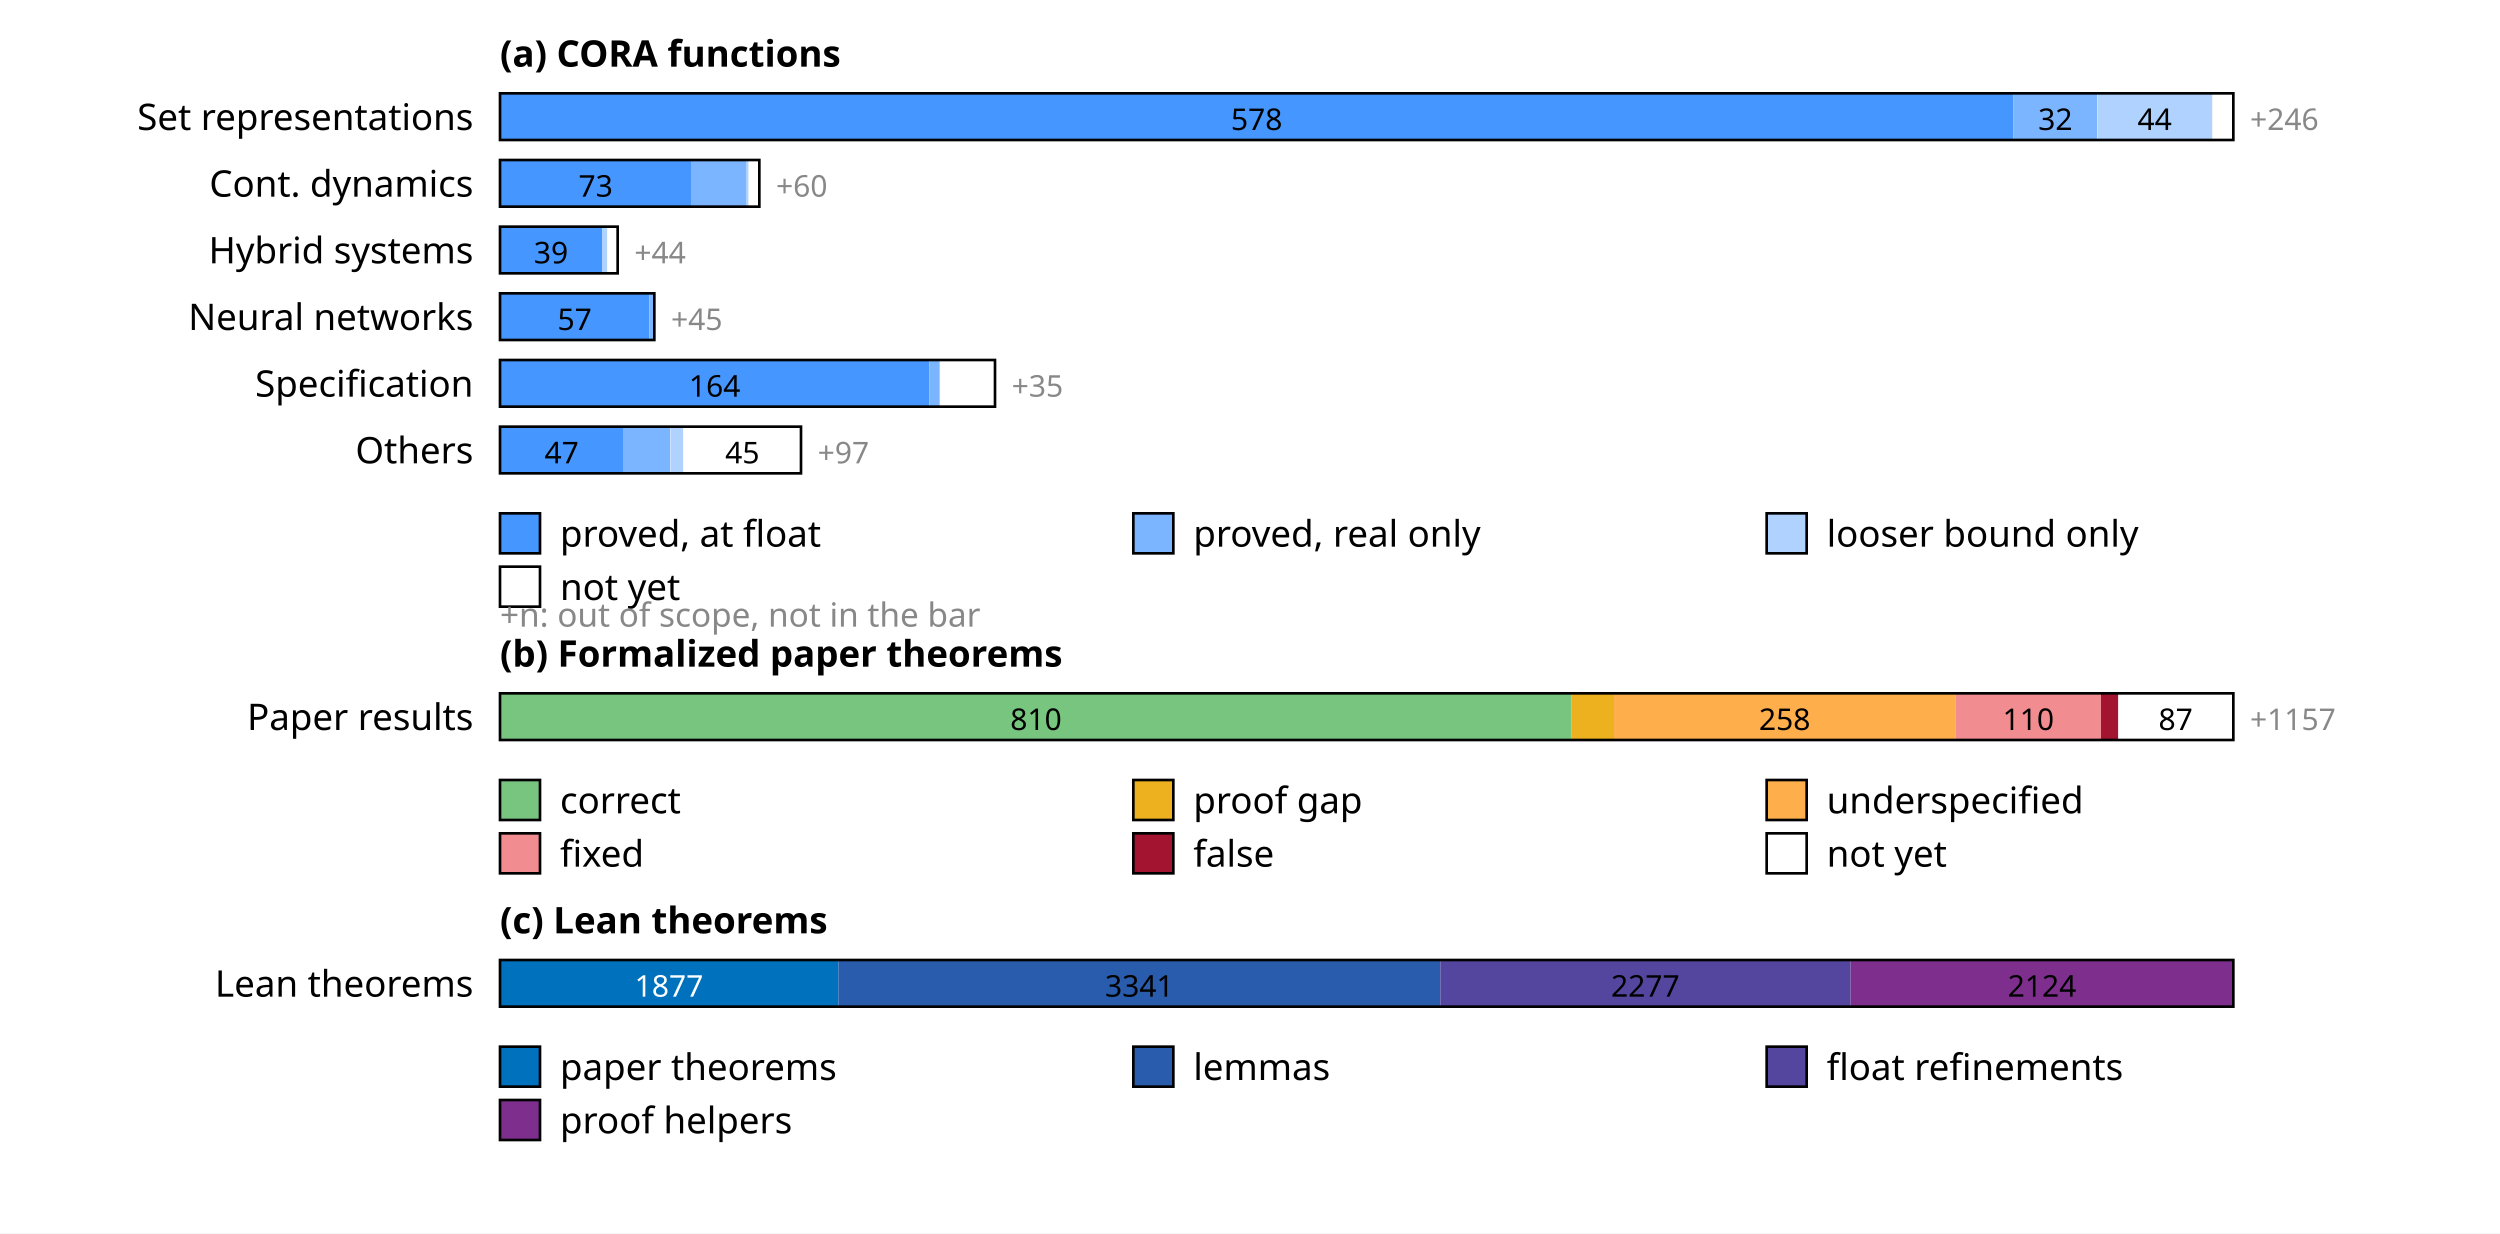
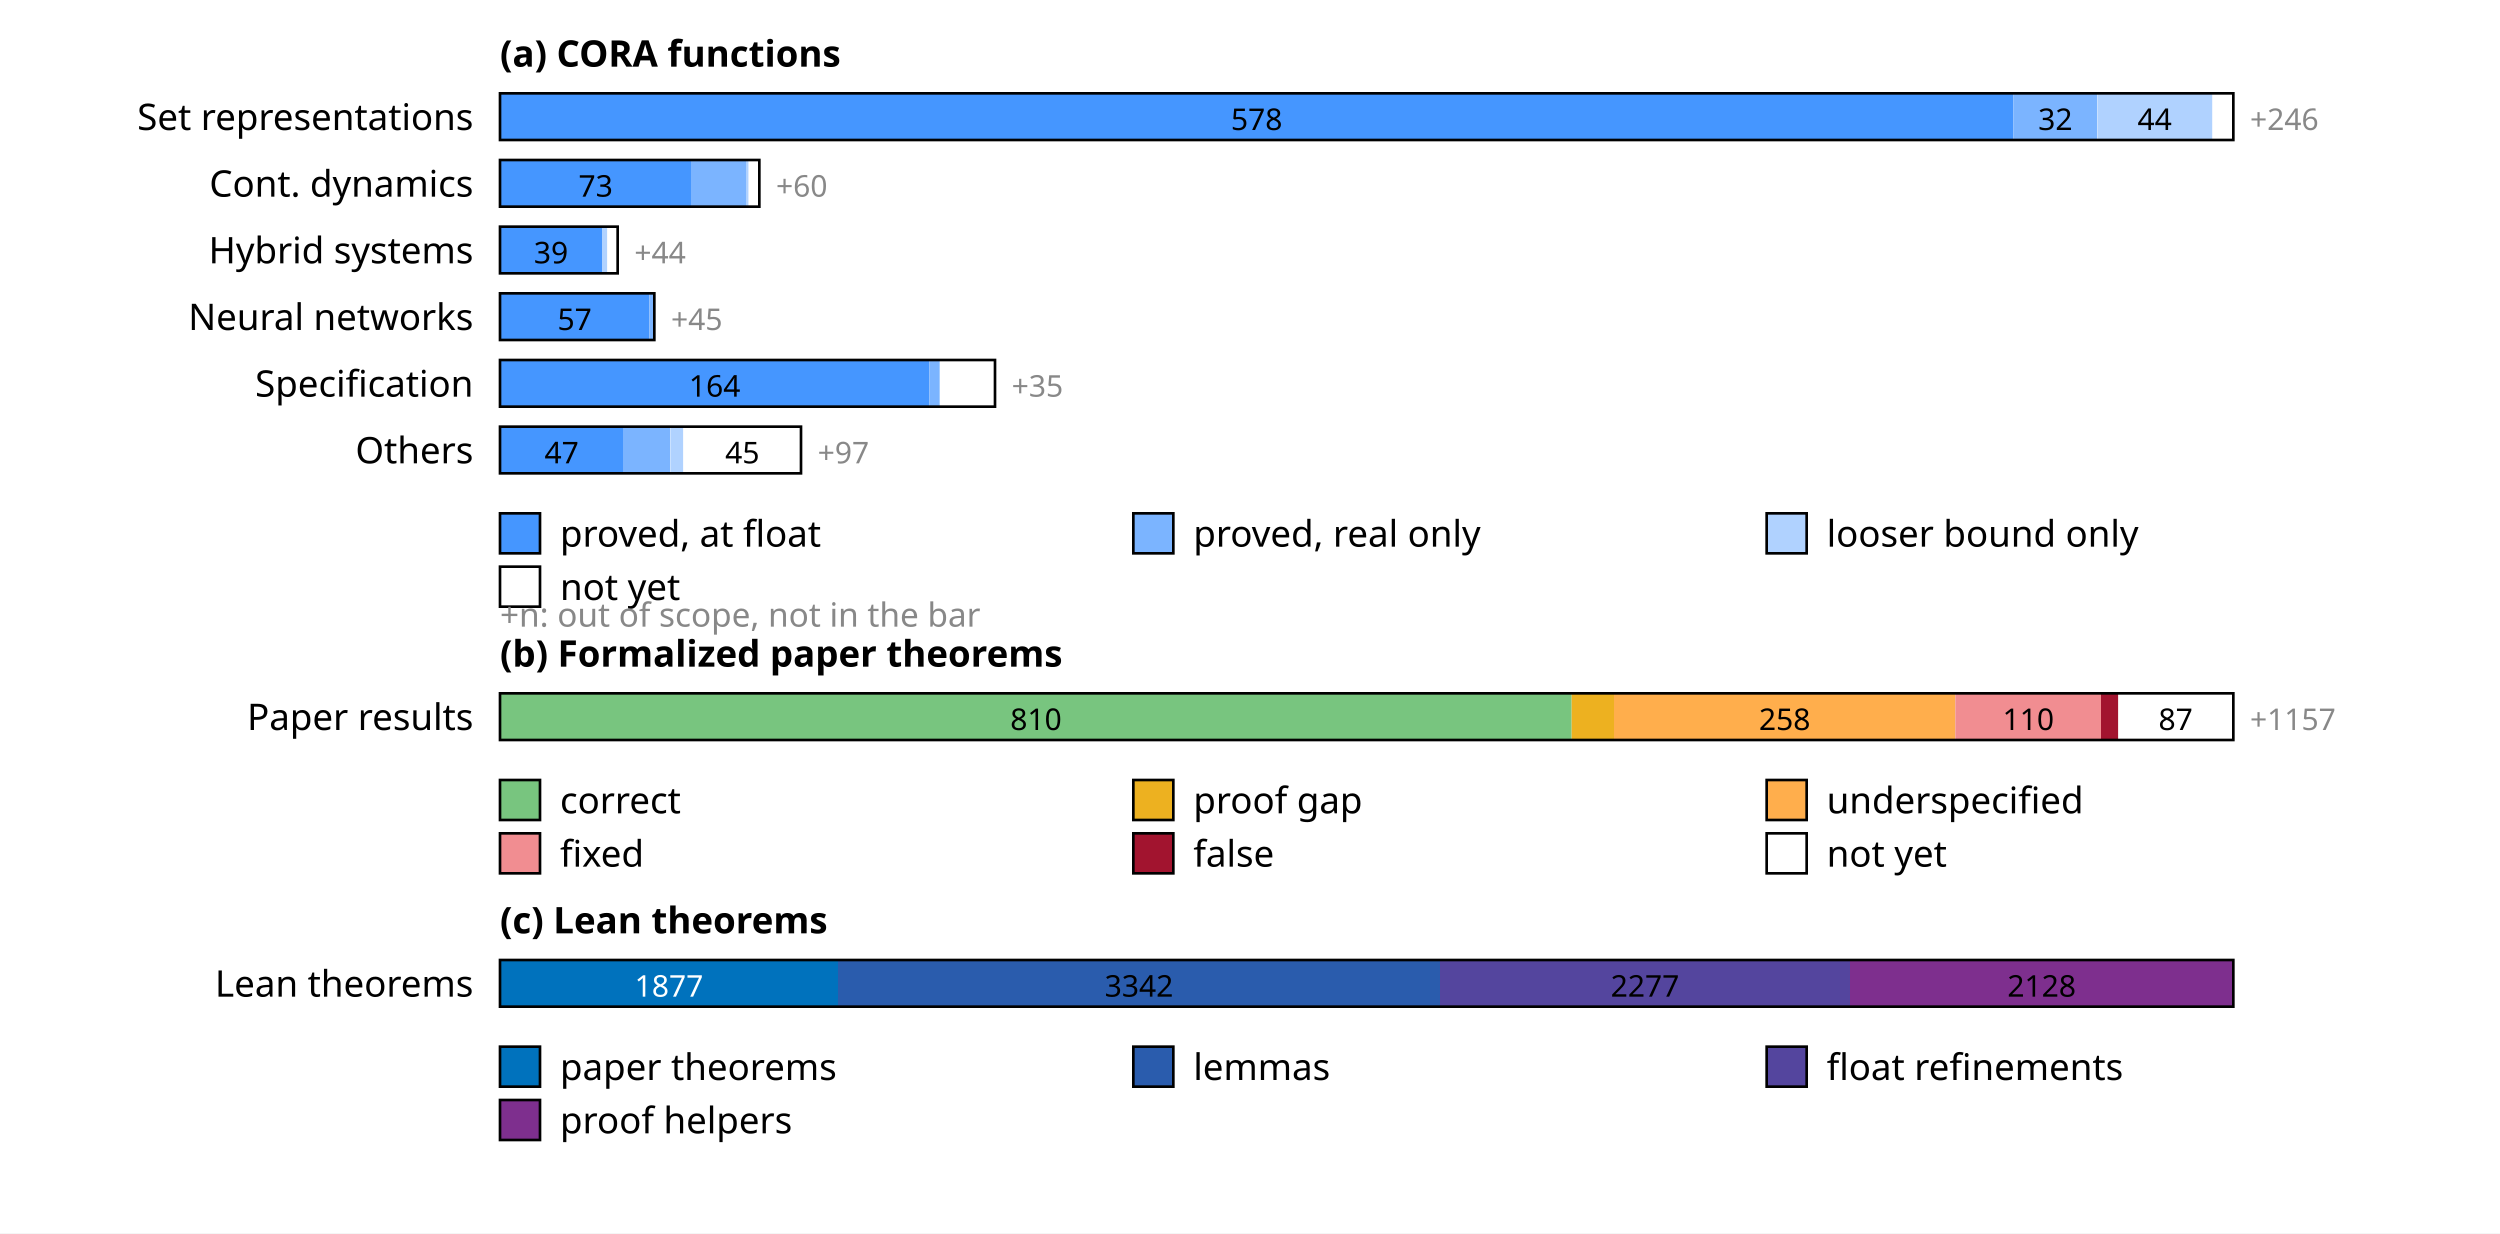
<svg xmlns="http://www.w3.org/2000/svg" width="750" height="370" font-family="sans-serif" font-size="11">
  <rect width="100%" height="100%" fill="white" />
  <text x="150" y="20" font-weight="bold">(a) CORA functions</text>
  <text x="142" y="39" text-anchor="end">Set representations</text>
  <rect x="150.0" y="28" width="454.0" height="14" fill="rgb(69,150,255)" />
  <text x="377.0" y="39" text-anchor="middle" font-size="9" fill="#000">578</text>
  <rect x="604.0" y="28" width="25.1" height="14" fill="rgb(123,180,255)" />
  <text x="616.6" y="39" text-anchor="middle" font-size="9" fill="#000">32</text>
  <rect x="629.2" y="28" width="34.6" height="14" fill="rgb(176,210,255)" />
  <text x="646.4" y="39" text-anchor="middle" font-size="9" fill="#000">44</text>
  <rect x="663.7" y="28" width="6.3" height="14" fill="rgb(255,255,255)" />
  <rect x="150" y="28" width="520.0" height="14" fill="none" stroke="#000" stroke-width="0.8" />
  <text x="675.0" y="39" font-size="9" fill="#888">+246</text>
  <text x="142" y="59" text-anchor="end">Cont. dynamics</text>
  <rect x="150.0" y="48" width="57.3" height="14" fill="rgb(69,150,255)" />
  <text x="178.7" y="59" text-anchor="middle" font-size="9" fill="#000">73</text>
  <rect x="207.3" y="48" width="16.5" height="14" fill="rgb(123,180,255)" />
  <rect x="223.8" y="48" width="0.8" height="14" fill="rgb(176,210,255)" />
  <rect x="224.6" y="48" width="3.1" height="14" fill="rgb(255,255,255)" />
  <rect x="150" y="48" width="77.8" height="14" fill="none" stroke="#000" stroke-width="0.8" />
  <text x="232.8" y="59" font-size="9" fill="#888">+60</text>
  <text x="142" y="79" text-anchor="end">Hybrid systems</text>
  <rect x="150.0" y="68" width="30.6" height="14" fill="rgb(69,150,255)" />
  <text x="165.3" y="79" text-anchor="middle" font-size="9" fill="#000">39</text>
  <rect x="180.6" y="68" width="1.6" height="14" fill="rgb(176,210,255)" />
  <rect x="182.2" y="68" width="3.1" height="14" fill="rgb(255,255,255)" />
  <rect x="150" y="68" width="35.3" height="14" fill="none" stroke="#000" stroke-width="0.8" />
  <text x="190.3" y="79" font-size="9" fill="#888">+44</text>
  <text x="142" y="99" text-anchor="end">Neural networks</text>
  <rect x="150.0" y="88" width="44.8" height="14" fill="rgb(69,150,255)" />
  <text x="172.4" y="99" text-anchor="middle" font-size="9" fill="#000">57</text>
  <rect x="194.8" y="88" width="1.6" height="14" fill="rgb(123,180,255)" />
  <rect x="150" y="88" width="46.3" height="14" fill="none" stroke="#000" stroke-width="0.8" />
  <text x="201.3" y="99" font-size="9" fill="#888">+45</text>
  <text x="142" y="119" text-anchor="end">Specification</text>
  <rect x="150.0" y="108" width="128.8" height="14" fill="rgb(69,150,255)" />
  <text x="214.4" y="119" text-anchor="middle" font-size="9" fill="#000">164</text>
  <rect x="278.8" y="108" width="3.1" height="14" fill="rgb(123,180,255)" />
  <rect x="282.0" y="108" width="16.5" height="14" fill="rgb(255,255,255)" />
  <rect x="150" y="108" width="148.5" height="14" fill="none" stroke="#000" stroke-width="0.8" />
  <text x="303.5" y="119" font-size="9" fill="#888">+35</text>
  <text x="142" y="139" text-anchor="end">Others</text>
  <rect x="150.0" y="128" width="36.9" height="14" fill="rgb(69,150,255)" />
  <text x="168.5" y="139" text-anchor="middle" font-size="9" fill="#000">47</text>
  <rect x="186.9" y="128" width="14.1" height="14" fill="rgb(123,180,255)" />
  <rect x="201.1" y="128" width="3.9" height="14" fill="rgb(176,210,255)" />
  <rect x="205.0" y="128" width="35.3" height="14" fill="rgb(255,255,255)" />
  <text x="222.7" y="139" text-anchor="middle" font-size="9" fill="#000">45</text>
  <rect x="150" y="128" width="90.3" height="14" fill="none" stroke="#000" stroke-width="0.8" />
  <text x="245.3" y="139" font-size="9" fill="#888">+97</text>
  <rect x="150" y="154" width="12" height="12" fill="rgb(69,150,255)" stroke="#000" stroke-width="0.8" />
  <text x="168" y="164">proved, at float</text>
  <rect x="340" y="154" width="12" height="12" fill="rgb(123,180,255)" stroke="#000" stroke-width="0.8" />
  <text x="358" y="164">proved, real only</text>
  <rect x="530" y="154" width="12" height="12" fill="rgb(176,210,255)" stroke="#000" stroke-width="0.8" />
  <text x="548" y="164">looser bound only</text>
  <rect x="150" y="170" width="12" height="12" fill="rgb(255,255,255)" stroke="#000" stroke-width="0.8" />
  <text x="168" y="180">not yet</text>
  <text x="150" y="188" font-size="10" fill="#888">+n: out of scope, not in the bar</text>
  <text x="150" y="200" font-weight="bold">(b) Formalized paper theorems</text>
  <text x="142" y="219" text-anchor="end">Paper results</text>
  <rect x="150.0" y="208" width="321.5" height="14" fill="rgb(120,197,127)" />
  <text x="310.8" y="219" text-anchor="middle" font-size="9" fill="#000">810</text>
  <rect x="471.5" y="208" width="12.7" height="14" fill="rgb(237,177,32)" />
  <rect x="484.2" y="208" width="102.4" height="14" fill="rgb(255,174,76)" />
  <text x="535.4" y="219" text-anchor="middle" font-size="9" fill="#000">258</text>
  <rect x="586.6" y="208" width="43.7" height="14" fill="rgb(241,141,145)" />
  <text x="608.5" y="219" text-anchor="middle" font-size="9" fill="#000">110</text>
  <rect x="630.3" y="208" width="5.2" height="14" fill="rgb(162,20,47)" />
  <rect x="635.5" y="208" width="34.5" height="14" fill="rgb(255,255,255)" />
  <text x="652.7" y="219" text-anchor="middle" font-size="9" fill="#000">87</text>
  <rect x="150" y="208" width="520.0" height="14" fill="none" stroke="#000" stroke-width="0.8" />
  <text x="675.0" y="219" font-size="9" fill="#888">+1157</text>
  <rect x="150" y="234" width="12" height="12" fill="rgb(120,197,127)" stroke="#000" stroke-width="0.8" />
  <text x="168" y="244">correct</text>
  <rect x="340" y="234" width="12" height="12" fill="rgb(237,177,32)" stroke="#000" stroke-width="0.8" />
  <text x="358" y="244">proof gap</text>
  <rect x="530" y="234" width="12" height="12" fill="rgb(255,174,76)" stroke="#000" stroke-width="0.8" />
  <text x="548" y="244">underspecified</text>
  <rect x="150" y="250" width="12" height="12" fill="rgb(241,141,145)" stroke="#000" stroke-width="0.8" />
  <text x="168" y="260">fixed</text>
  <rect x="340" y="250" width="12" height="12" fill="rgb(162,20,47)" stroke="#000" stroke-width="0.8" />
  <text x="358" y="260">false</text>
  <rect x="530" y="250" width="12" height="12" fill="rgb(255,255,255)" stroke="#000" stroke-width="0.8" />
  <text x="548" y="260">not yet</text>
  <text x="150" y="280" font-weight="bold">(c) Lean theorems</text>
  <text x="142" y="299" text-anchor="end">Lean theorems</text>
-   <rect x="150.0" y="288" width="101.5" height="14" fill="rgb(0,114,189)" />
+   <rect x="150.0" y="288" width="101.4" height="14" fill="rgb(0,114,189)" />
  <text x="200.7" y="299" text-anchor="middle" font-size="9" fill="#fff">1877</text>
-   <rect x="251.5" y="288" width="180.6" height="14" fill="rgb(42,92,173)" />
-   <text x="341.8" y="299" text-anchor="middle" font-size="9" fill="#000">3341</text>
-   <rect x="432.1" y="288" width="123.1" height="14" fill="rgb(84,69,158)" />
-   <text x="493.6" y="299" text-anchor="middle" font-size="9" fill="#000">2277</text>
-   <rect x="555.2" y="288" width="114.8" height="14" fill="rgb(126,47,142)" />
-   <text x="612.6" y="299" text-anchor="middle" font-size="9" fill="#000">2124</text>
+   <rect x="251.4" y="288" width="180.6" height="14" fill="rgb(42,92,173)" />
+   <text x="341.7" y="299" text-anchor="middle" font-size="9" fill="#000">3342</text>
+   <rect x="432.0" y="288" width="123.0" height="14" fill="rgb(84,69,158)" />
+   <text x="493.5" y="299" text-anchor="middle" font-size="9" fill="#000">2277</text>
+   <rect x="555.0" y="288" width="115.0" height="14" fill="rgb(126,47,142)" />
+   <text x="612.5" y="299" text-anchor="middle" font-size="9" fill="#000">2128</text>
  <rect x="150" y="288" width="520.0" height="14" fill="none" stroke="#000" stroke-width="0.8" />
  <rect x="150" y="314" width="12" height="12" fill="rgb(0,114,189)" stroke="#000" stroke-width="0.8" />
  <text x="168" y="324">paper theorems</text>
  <rect x="340" y="314" width="12" height="12" fill="rgb(42,92,173)" stroke="#000" stroke-width="0.8" />
  <text x="358" y="324">lemmas</text>
  <rect x="530" y="314" width="12" height="12" fill="rgb(84,69,158)" stroke="#000" stroke-width="0.8" />
  <text x="548" y="324">float refinements</text>
  <rect x="150" y="330" width="12" height="12" fill="rgb(126,47,142)" stroke="#000" stroke-width="0.8" />
  <text x="168" y="340">proof helpers</text>
</svg>
